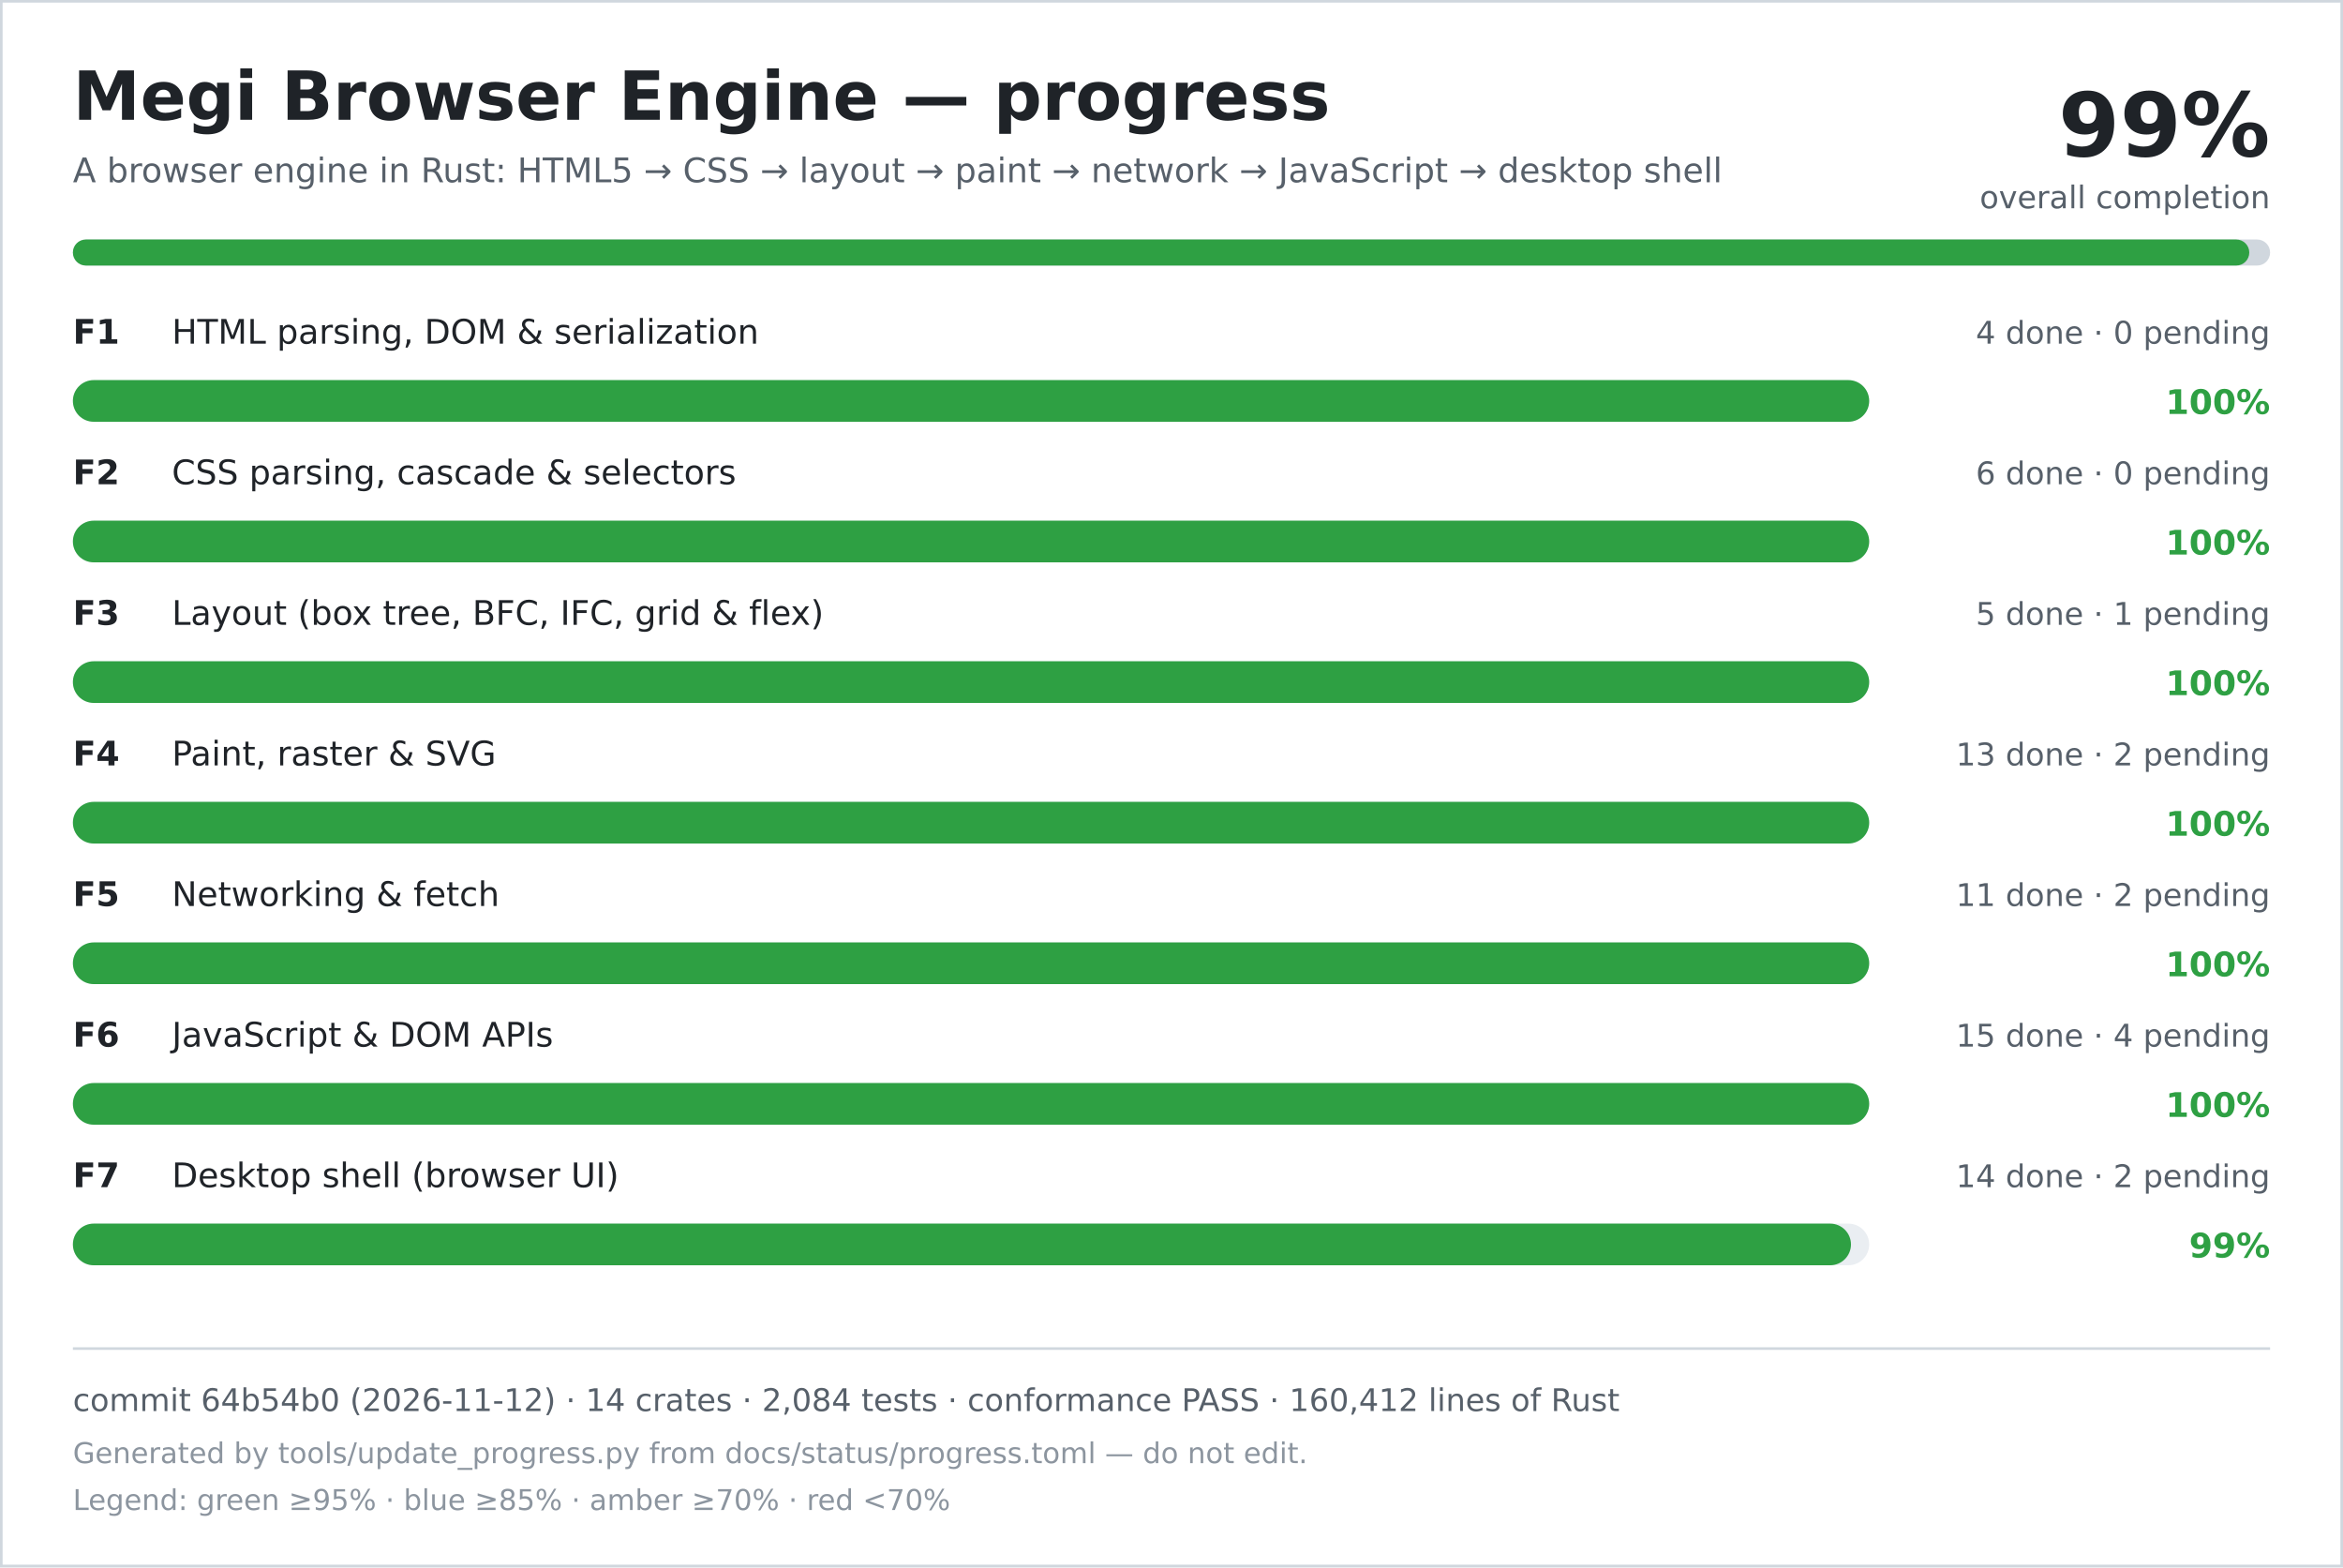
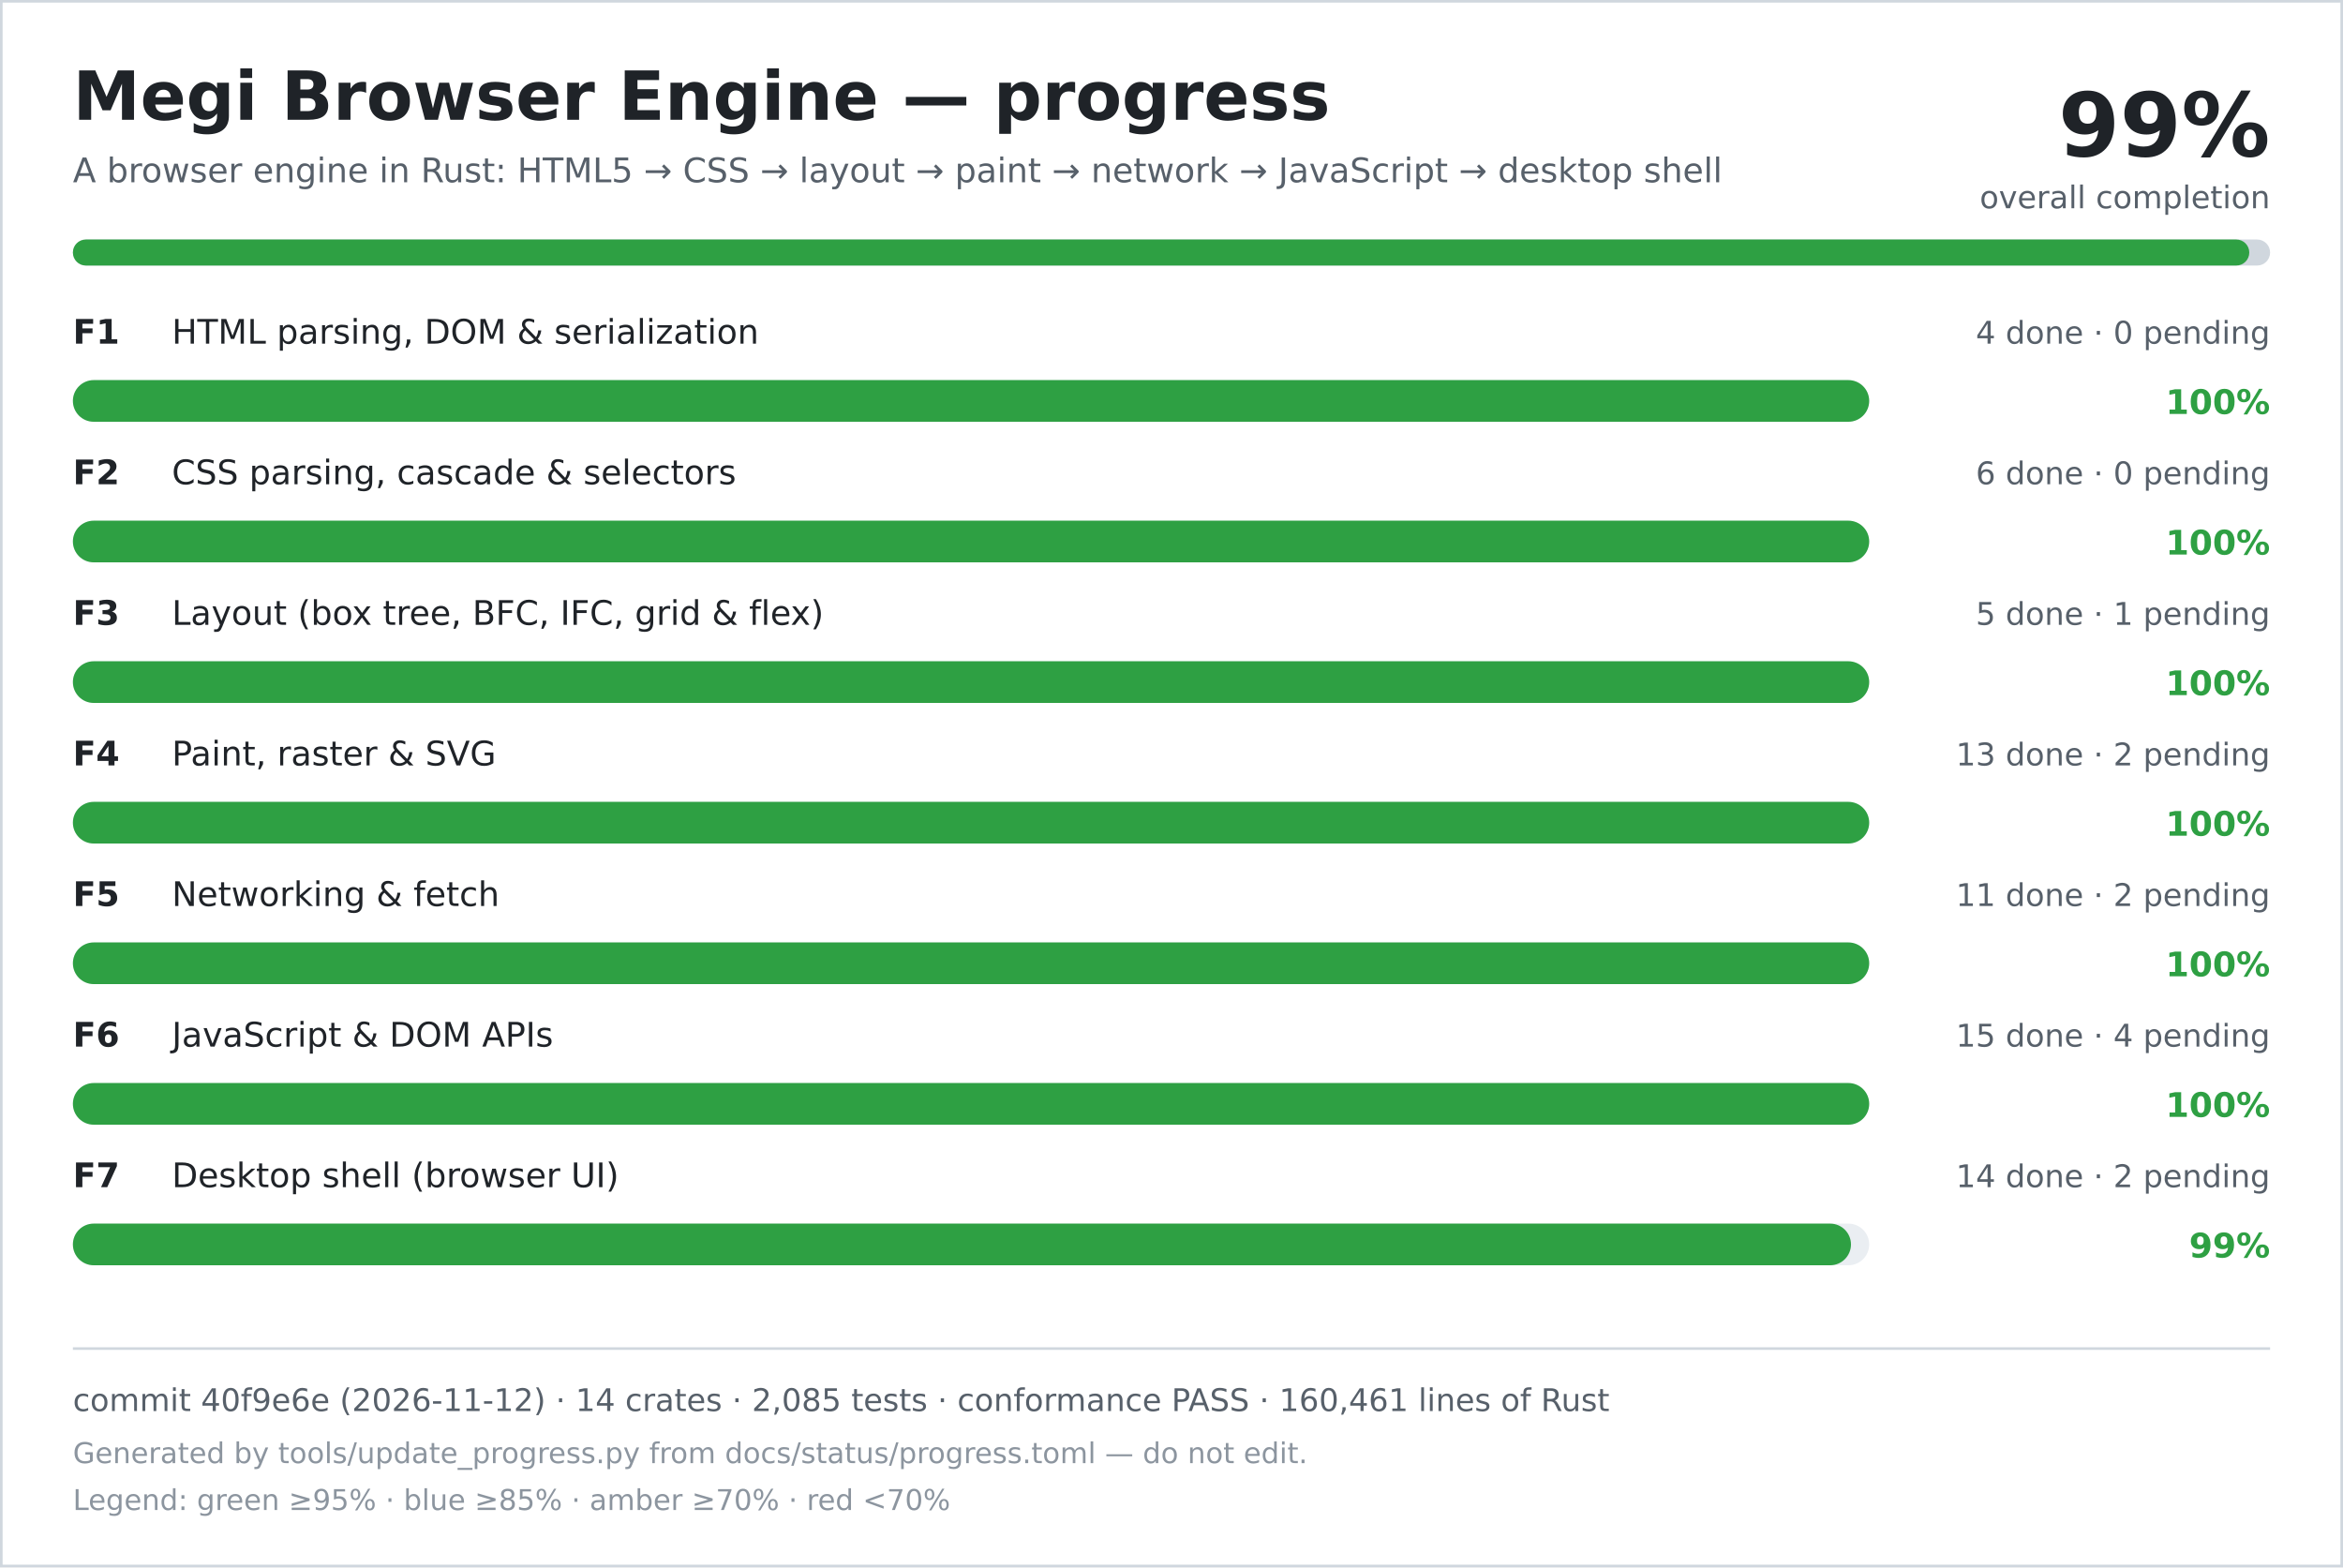
<svg xmlns="http://www.w3.org/2000/svg" width="900" height="602" viewBox="0 0 900 602" role="img" aria-labelledby="title desc">
  <rect width="900" height="602" fill="#ffffff" />
  <rect x="0.5" y="0.5" width="899" height="601" fill="none" stroke="#d0d7de" />
  <text x="28" y="46" font-family="DejaVu Sans, Verdana, sans-serif" font-size="26" font-weight="700" fill="#1f2328">Megi Browser Engine — progress</text>
  <text x="28" y="70" font-family="DejaVu Sans, Verdana, sans-serif" font-size="13" fill="#57606a">A browser engine in Rust: HTML5 → CSS → layout → paint → network → JavaScript → desktop shell</text>
  <text x="872" y="60" text-anchor="end" font-family="DejaVu Sans, Verdana, sans-serif" font-size="34" font-weight="700" fill="#1f2328">99%</text>
  <text x="872" y="80" text-anchor="end" font-family="DejaVu Sans, Verdana, sans-serif" font-size="12" fill="#57606a">overall completion</text>
  <rect x="28" y="92" width="844" height="10" rx="5" fill="#d0d7de" />
  <rect x="28" y="92" width="836" height="10" rx="5" fill="#2ea043" />
  <text x="28" y="132" font-family="DejaVu Sans, Verdana, sans-serif" font-size="13" font-weight="700" fill="#1f2328">F1</text>
  <text x="66" y="132" font-family="DejaVu Sans, Verdana, sans-serif" font-size="13" fill="#1f2328">HTML parsing, DOM &amp; serialization</text>
  <text x="872" y="132" text-anchor="end" font-family="DejaVu Sans, Verdana, sans-serif" font-size="12" fill="#57606a">4 done · 0 pending</text>
  <rect x="28" y="146" width="690" height="16" rx="8" fill="#eaeef2" />
  <rect x="28" y="146" width="690" height="16" rx="8" fill="#2ea043" />
  <text x="872" y="159" text-anchor="end" font-family="DejaVu Sans, Verdana, sans-serif" font-size="13" font-weight="700" fill="#2ea043">100%</text>
  <text x="28" y="186" font-family="DejaVu Sans, Verdana, sans-serif" font-size="13" font-weight="700" fill="#1f2328">F2</text>
  <text x="66" y="186" font-family="DejaVu Sans, Verdana, sans-serif" font-size="13" fill="#1f2328">CSS parsing, cascade &amp; selectors</text>
  <text x="872" y="186" text-anchor="end" font-family="DejaVu Sans, Verdana, sans-serif" font-size="12" fill="#57606a">6 done · 0 pending</text>
  <rect x="28" y="200" width="690" height="16" rx="8" fill="#eaeef2" />
  <rect x="28" y="200" width="690" height="16" rx="8" fill="#2ea043" />
  <text x="872" y="213" text-anchor="end" font-family="DejaVu Sans, Verdana, sans-serif" font-size="13" font-weight="700" fill="#2ea043">100%</text>
  <text x="28" y="240" font-family="DejaVu Sans, Verdana, sans-serif" font-size="13" font-weight="700" fill="#1f2328">F3</text>
  <text x="66" y="240" font-family="DejaVu Sans, Verdana, sans-serif" font-size="13" fill="#1f2328">Layout (box tree, BFC, IFC, grid &amp; flex)</text>
  <text x="872" y="240" text-anchor="end" font-family="DejaVu Sans, Verdana, sans-serif" font-size="12" fill="#57606a">5 done · 1 pending</text>
  <rect x="28" y="254" width="690" height="16" rx="8" fill="#eaeef2" />
  <rect x="28" y="254" width="690" height="16" rx="8" fill="#2ea043" />
  <text x="872" y="267" text-anchor="end" font-family="DejaVu Sans, Verdana, sans-serif" font-size="13" font-weight="700" fill="#2ea043">100%</text>
  <text x="28" y="294" font-family="DejaVu Sans, Verdana, sans-serif" font-size="13" font-weight="700" fill="#1f2328">F4</text>
  <text x="66" y="294" font-family="DejaVu Sans, Verdana, sans-serif" font-size="13" fill="#1f2328">Paint, raster &amp; SVG</text>
  <text x="872" y="294" text-anchor="end" font-family="DejaVu Sans, Verdana, sans-serif" font-size="12" fill="#57606a">13 done · 2 pending</text>
  <rect x="28" y="308" width="690" height="16" rx="8" fill="#eaeef2" />
  <rect x="28" y="308" width="690" height="16" rx="8" fill="#2ea043" />
  <text x="872" y="321" text-anchor="end" font-family="DejaVu Sans, Verdana, sans-serif" font-size="13" font-weight="700" fill="#2ea043">100%</text>
  <text x="28" y="348" font-family="DejaVu Sans, Verdana, sans-serif" font-size="13" font-weight="700" fill="#1f2328">F5</text>
  <text x="66" y="348" font-family="DejaVu Sans, Verdana, sans-serif" font-size="13" fill="#1f2328">Networking &amp; fetch</text>
  <text x="872" y="348" text-anchor="end" font-family="DejaVu Sans, Verdana, sans-serif" font-size="12" fill="#57606a">11 done · 2 pending</text>
  <rect x="28" y="362" width="690" height="16" rx="8" fill="#eaeef2" />
  <rect x="28" y="362" width="690" height="16" rx="8" fill="#2ea043" />
  <text x="872" y="375" text-anchor="end" font-family="DejaVu Sans, Verdana, sans-serif" font-size="13" font-weight="700" fill="#2ea043">100%</text>
  <text x="28" y="402" font-family="DejaVu Sans, Verdana, sans-serif" font-size="13" font-weight="700" fill="#1f2328">F6</text>
  <text x="66" y="402" font-family="DejaVu Sans, Verdana, sans-serif" font-size="13" fill="#1f2328">JavaScript &amp; DOM APIs</text>
  <text x="872" y="402" text-anchor="end" font-family="DejaVu Sans, Verdana, sans-serif" font-size="12" fill="#57606a">15 done · 4 pending</text>
  <rect x="28" y="416" width="690" height="16" rx="8" fill="#eaeef2" />
  <rect x="28" y="416" width="690" height="16" rx="8" fill="#2ea043" />
  <text x="872" y="429" text-anchor="end" font-family="DejaVu Sans, Verdana, sans-serif" font-size="13" font-weight="700" fill="#2ea043">100%</text>
  <text x="28" y="456" font-family="DejaVu Sans, Verdana, sans-serif" font-size="13" font-weight="700" fill="#1f2328">F7</text>
  <text x="66" y="456" font-family="DejaVu Sans, Verdana, sans-serif" font-size="13" fill="#1f2328">Desktop shell (browser UI)</text>
  <text x="872" y="456" text-anchor="end" font-family="DejaVu Sans, Verdana, sans-serif" font-size="12" fill="#57606a">14 done · 2 pending</text>
  <rect x="28" y="470" width="690" height="16" rx="8" fill="#eaeef2" />
  <rect x="28" y="470" width="683" height="16" rx="8" fill="#2ea043" />
  <text x="872" y="483" text-anchor="end" font-family="DejaVu Sans, Verdana, sans-serif" font-size="13" font-weight="700" fill="#2ea043">99%</text>
  <line x1="28" y1="518" x2="872" y2="518" stroke="#d0d7de" />
-   <text x="28" y="542" font-family="DejaVu Sans, Verdana, sans-serif" font-size="12" fill="#57606a">commit 64b54b0 (2026-11-12) · 14 crates · 2,084 tests · conformance PASS · 160,412 lines of Rust</text>
+   <text x="28" y="542" font-family="DejaVu Sans, Verdana, sans-serif" font-size="12" fill="#57606a">commit 40f9e6e (2026-11-12) · 14 crates · 2,085 tests · conformance PASS · 160,461 lines of Rust</text>
  <text x="28" y="562" font-family="DejaVu Sans, Verdana, sans-serif" font-size="11" fill="#8c959f">Generated by tools/update_progress.py from docs/status/progress.toml — do not edit.</text>
  <text x="28" y="580" font-family="DejaVu Sans, Verdana, sans-serif" font-size="11" fill="#8c959f">Legend: green ≥95% · blue ≥85% · amber ≥70% · red &lt;70%</text>
</svg>
